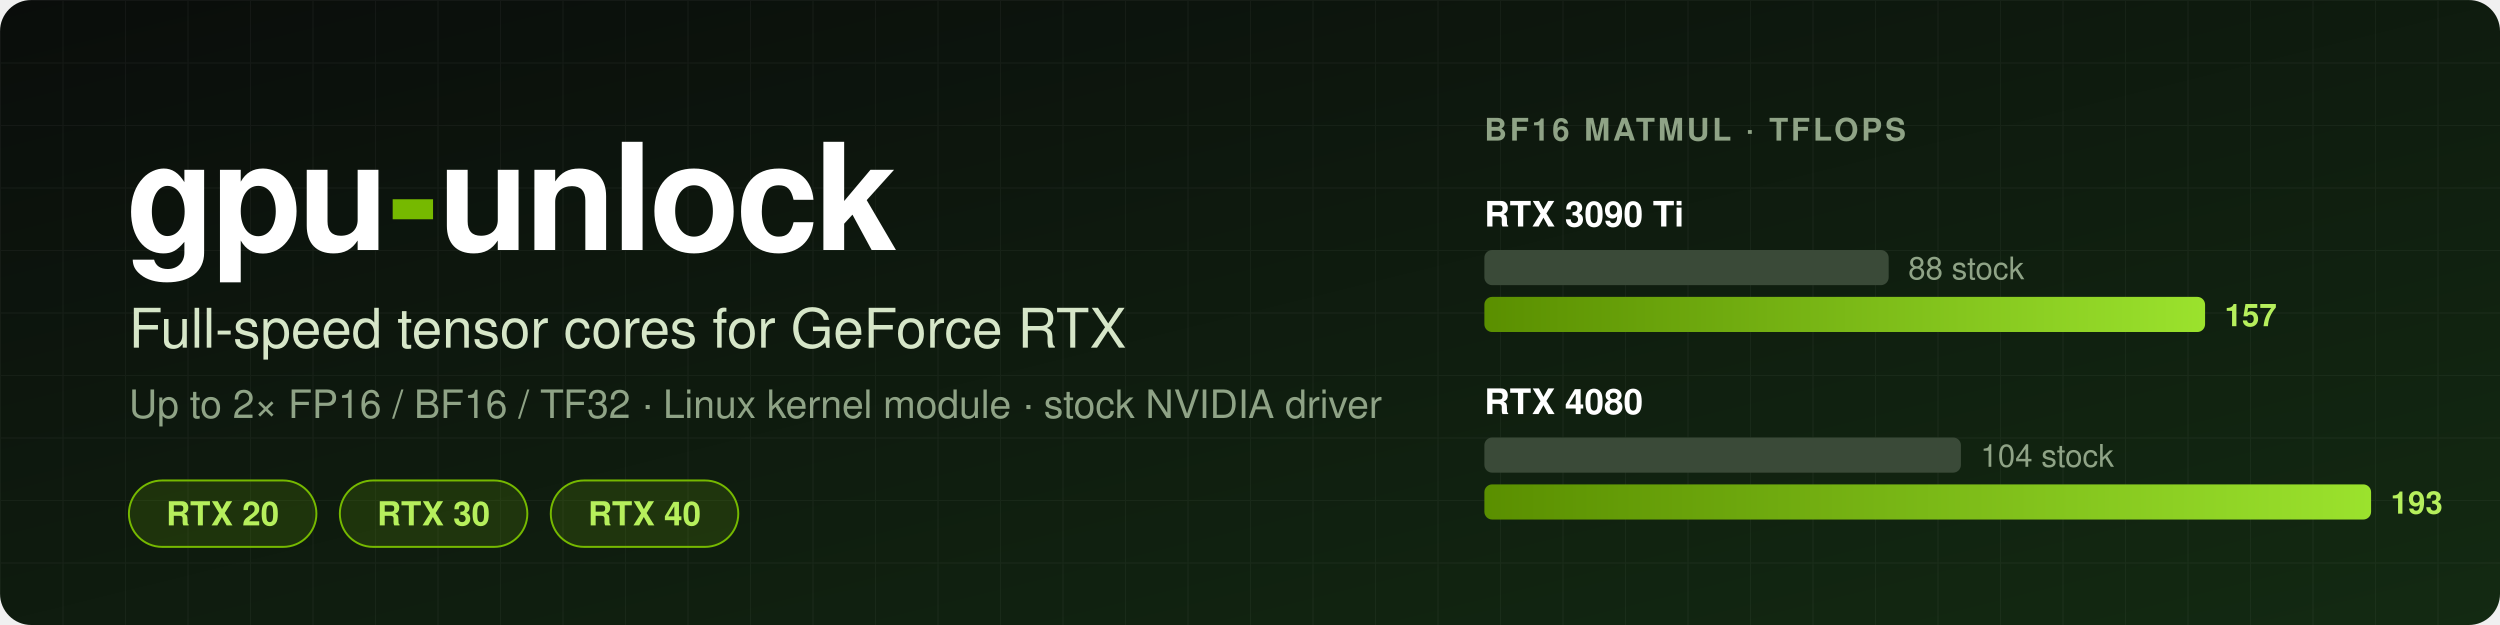
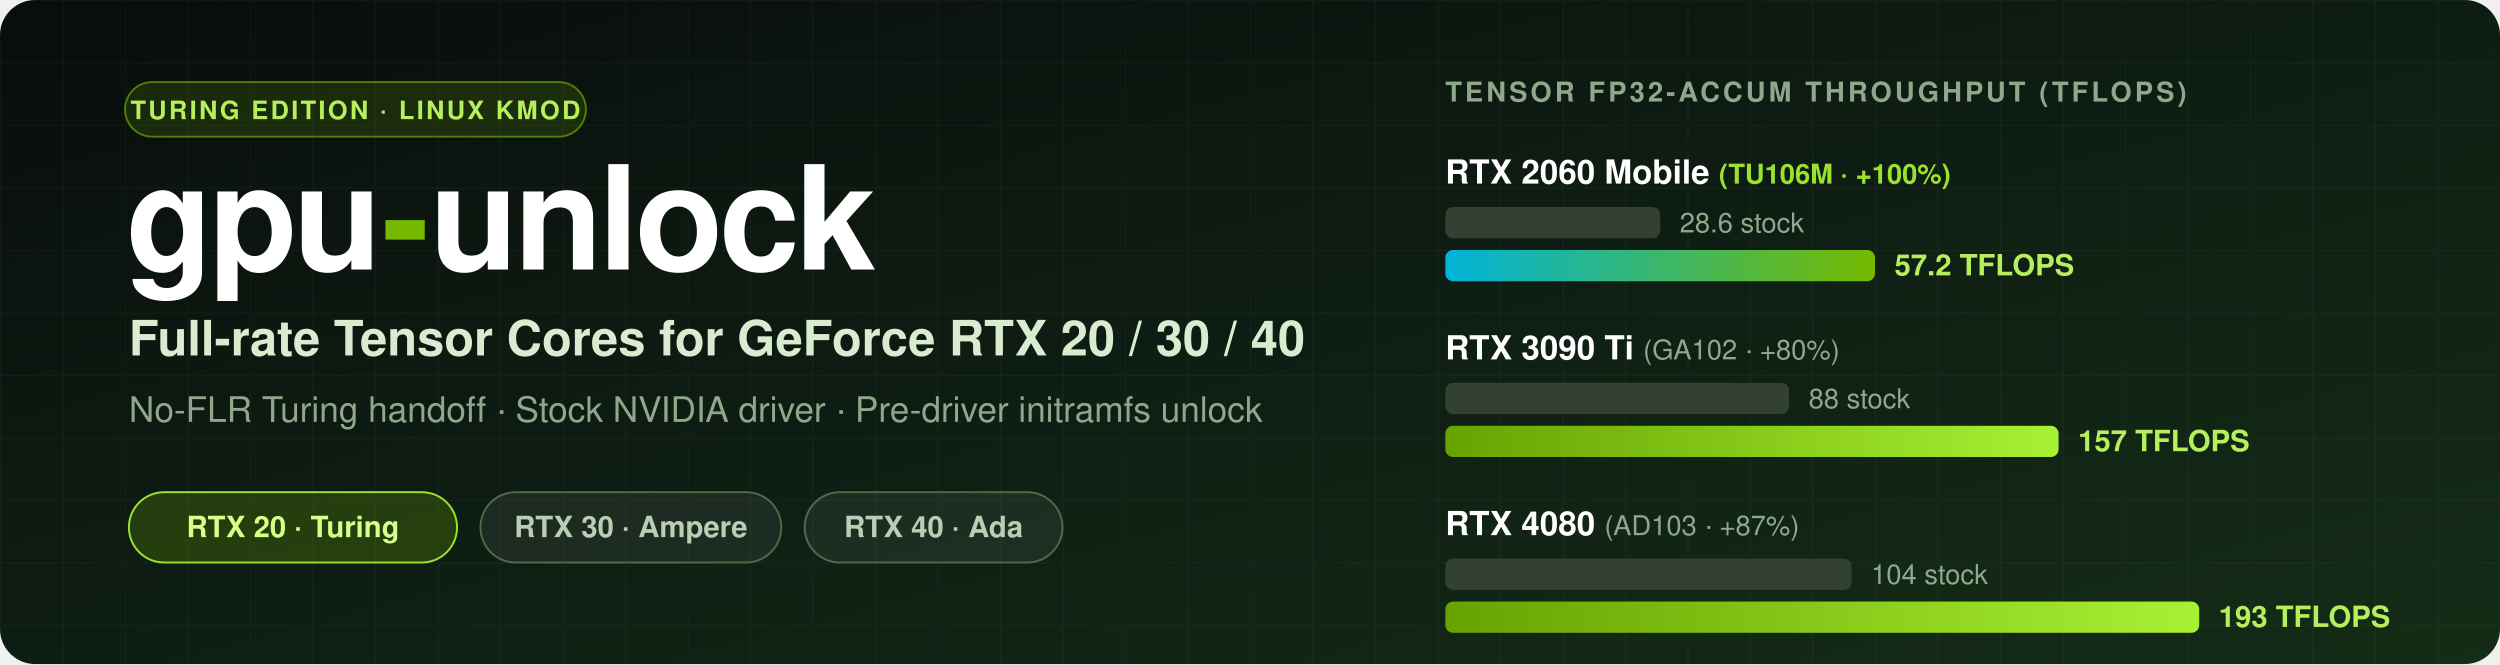
- <svg xmlns="http://www.w3.org/2000/svg" width="1280" height="320" viewBox="0 0 1280 320" font-family="-apple-system, BlinkMacSystemFont, 'Segoe UI', Helvetica, Arial, sans-serif">
+ <svg xmlns="http://www.w3.org/2000/svg" width="1280" height="340" viewBox="0 0 1280 340" font-family="-apple-system, BlinkMacSystemFont, 'Segoe UI', Helvetica, Arial, sans-serif">
  <defs>
    <linearGradient id="bg" x1="0" y1="0" x2="1" y2="1">
-       <stop offset="0" stop-color="#0a0d0b" />
-       <stop offset="1" stop-color="#132a12" />
+       <stop offset="0" stop-color="#090d0b" />
+       <stop offset="55%" stop-color="#0f1f14" />
+       <stop offset="100%" stop-color="#142d16" />
    </linearGradient>
-     <linearGradient id="hot" x1="0" y1="0" x2="1" y2="0">
-       <stop offset="0" stop-color="#5a8f00" />
-       <stop offset="1" stop-color="#9be22d" />
+     <linearGradient id="accent" x1="0" y1="0" x2="1" y2="0">
+       <stop offset="0" stop-color="#66a300" />
+       <stop offset="100%" stop-color="#a8f034" />
+     </linearGradient>
+     <linearGradient id="turing" x1="0" y1="0" x2="1" y2="0">
+       <stop offset="0" stop-color="#00b4d8" />
+       <stop offset="100%" stop-color="#76b900" />
    </linearGradient>
    <pattern id="grid" width="32" height="32" patternUnits="userSpaceOnUse">
-       <path d="M32 0H0V32" fill="none" stroke="#ffffff" stroke-opacity="0.04" />
+       <path d="M32 0H0V32" fill="none" stroke="#ffffff" stroke-opacity="0.035" />
    </pattern>
  </defs>
-   <rect width="1280" height="320" rx="16" fill="url(#bg)" />
-   <rect width="1280" height="320" rx="16" fill="url(#grid)" />
-   <text x="64" y="128" font-size="76" font-weight="800" fill="#ffffff" letter-spacing="-2">gpu<tspan fill="#76b900">-</tspan>unlock</text>
-   <text x="66" y="178" font-size="28" fill="#d6e6c8">Full-speed tensor cores for GeForce RTX</text>
-   <text x="66" y="214" font-size="20" fill="#8fa386">Up to 2× FP16 / BF16 / TF32 · Linux kernel module · stock NVIDIA driver</text>
-   <g font-size="17" font-weight="600">
-     <rect x="66" y="246" width="96" height="34" rx="17" fill="#76b900" fill-opacity="0.16" stroke="#76b900" />
-     <text x="114" y="269" text-anchor="middle" fill="#b6ef5c">RTX 20</text>
-     <rect x="174" y="246" width="96" height="34" rx="17" fill="#76b900" fill-opacity="0.16" stroke="#76b900" />
-     <text x="222" y="269" text-anchor="middle" fill="#b6ef5c">RTX 30</text>
-     <rect x="282" y="246" width="96" height="34" rx="17" fill="#76b900" fill-opacity="0.16" stroke="#76b900" />
-     <text x="330" y="269" text-anchor="middle" fill="#b6ef5c">RTX 40</text>
+   <rect width="1280" height="340" rx="18" fill="url(#bg)" />
+   <rect width="1280" height="340" rx="18" fill="url(#grid)" />
+   <rect x="64" y="42" width="236" height="28" rx="14" fill="#76b900" fill-opacity="0.16" stroke="#76b900" stroke-opacity="0.6" />
+   <text x="182" y="61" text-anchor="middle" font-size="13" font-weight="700" fill="#b6ef5c" letter-spacing="1.2">TURING EDITION · LINUX KMOD</text>
+   <text x="64" y="138" font-size="74" font-weight="800" fill="#ffffff" letter-spacing="-2">gpu<tspan fill="#76b900">-</tspan>unlock</text>
+   <text x="66" y="182" font-size="25" font-weight="600" fill="#d9ecd0">Full-rate Tensor Cores for GeForce RTX 20 / 30 / 40</text>
+   <text x="66" y="216" font-size="18" fill="#8fa88b">No-FLR Turing handoff · Stock NVIDIA driver · Pre-driver initramfs unlock</text>
+   <g font-size="15" font-weight="700">
+     <rect x="66" y="252" width="168" height="36" rx="18" fill="#76b900" fill-opacity="0.22" stroke="#9be22d" />
+     <text x="150" y="275" text-anchor="middle" fill="#d8ff8a">RTX 20 · Turing</text>
+     <rect x="246" y="252" width="154" height="36" rx="18" fill="#ffffff" fill-opacity="0.06" stroke="#4d6b47" />
+     <text x="323" y="275" text-anchor="middle" fill="#b9ceb3">RTX 30 · Ampere</text>
+     <rect x="412" y="252" width="132" height="36" rx="18" fill="#ffffff" fill-opacity="0.06" stroke="#4d6b47" />
+     <text x="478" y="275" text-anchor="middle" fill="#b9ceb3">RTX 40 · Ada</text>
  </g>
-   <g transform="translate(760 72)">
-     <text x="0" y="0" font-size="16" font-weight="600" fill="#8fa386" letter-spacing="1.5">BF16 MATMUL · TFLOPS</text>
-     <text x="0" y="44" font-size="18" font-weight="700" fill="#ffffff">RTX 3090 Ti</text>
-     <rect x="0" y="56" width="207" height="18" rx="4" fill="#3a4a38" />
-     <text x="217" y="71" font-size="16" fill="#8fa386">88 stock</text>
-     <rect x="0" y="80" width="369" height="18" rx="4" fill="url(#hot)" />
-     <text x="379" y="95" font-size="16" font-weight="700" fill="#b6ef5c">157</text>
-     <text x="0" y="140" font-size="18" font-weight="700" fill="#ffffff">RTX 4080</text>
-     <rect x="0" y="152" width="244" height="18" rx="4" fill="#3a4a38" />
-     <text x="254" y="167" font-size="16" fill="#8fa386">104 stock</text>
-     <rect x="0" y="176" width="454" height="18" rx="4" fill="url(#hot)" />
-     <text x="464" y="191" font-size="16" font-weight="700" fill="#b6ef5c">193</text>
+   <g transform="translate(740 52)">
+     <text x="0" y="0" font-size="14" font-weight="700" fill="#8fa88b" letter-spacing="1.6">TENSOR FP32-ACCUM THROUGHPUT (TFLOPS)</text>
+     <text x="0" y="42" font-size="17" font-weight="700" fill="#ffffff">RTX 2060 Mobile <tspan fill="#9be22d" font-size="14" font-weight="600">(TU106M · +100%)</tspan>
+     </text>
+     <rect x="0" y="54" width="110" height="16" rx="4" fill="#324132" />
+     <text x="120" y="67" font-size="14" fill="#8fa88b">28.6 stock</text>
+     <rect x="0" y="76" width="220" height="16" rx="4" fill="url(#turing)" />
+     <text x="230" y="89" font-size="15" font-weight="700" fill="#b6ef5c">57.2 TFLOPS</text>
+     <text x="0" y="132" font-size="17" font-weight="700" fill="#ffffff">RTX 3090 Ti <tspan fill="#8fa88b" font-size="14" font-weight="500">(GA102 · +80%)</tspan>
+     </text>
+     <rect x="0" y="144" width="176" height="16" rx="4" fill="#324132" />
+     <text x="186" y="157" font-size="14" fill="#8fa88b">88 stock</text>
+     <rect x="0" y="166" width="314" height="16" rx="4" fill="url(#accent)" />
+     <text x="324" y="179" font-size="15" font-weight="700" fill="#b6ef5c">157 TFLOPS</text>
+     <text x="0" y="222" font-size="17" font-weight="700" fill="#ffffff">RTX 4080 <tspan fill="#8fa88b" font-size="14" font-weight="500">(AD103 · +87%)</tspan>
+     </text>
+     <rect x="0" y="234" width="208" height="16" rx="4" fill="#324132" />
+     <text x="218" y="247" font-size="14" fill="#8fa88b">104 stock</text>
+     <rect x="0" y="256" width="386" height="16" rx="4" fill="url(#accent)" />
+     <text x="396" y="269" font-size="15" font-weight="700" fill="#b6ef5c">193 TFLOPS</text>
  </g>
</svg>
